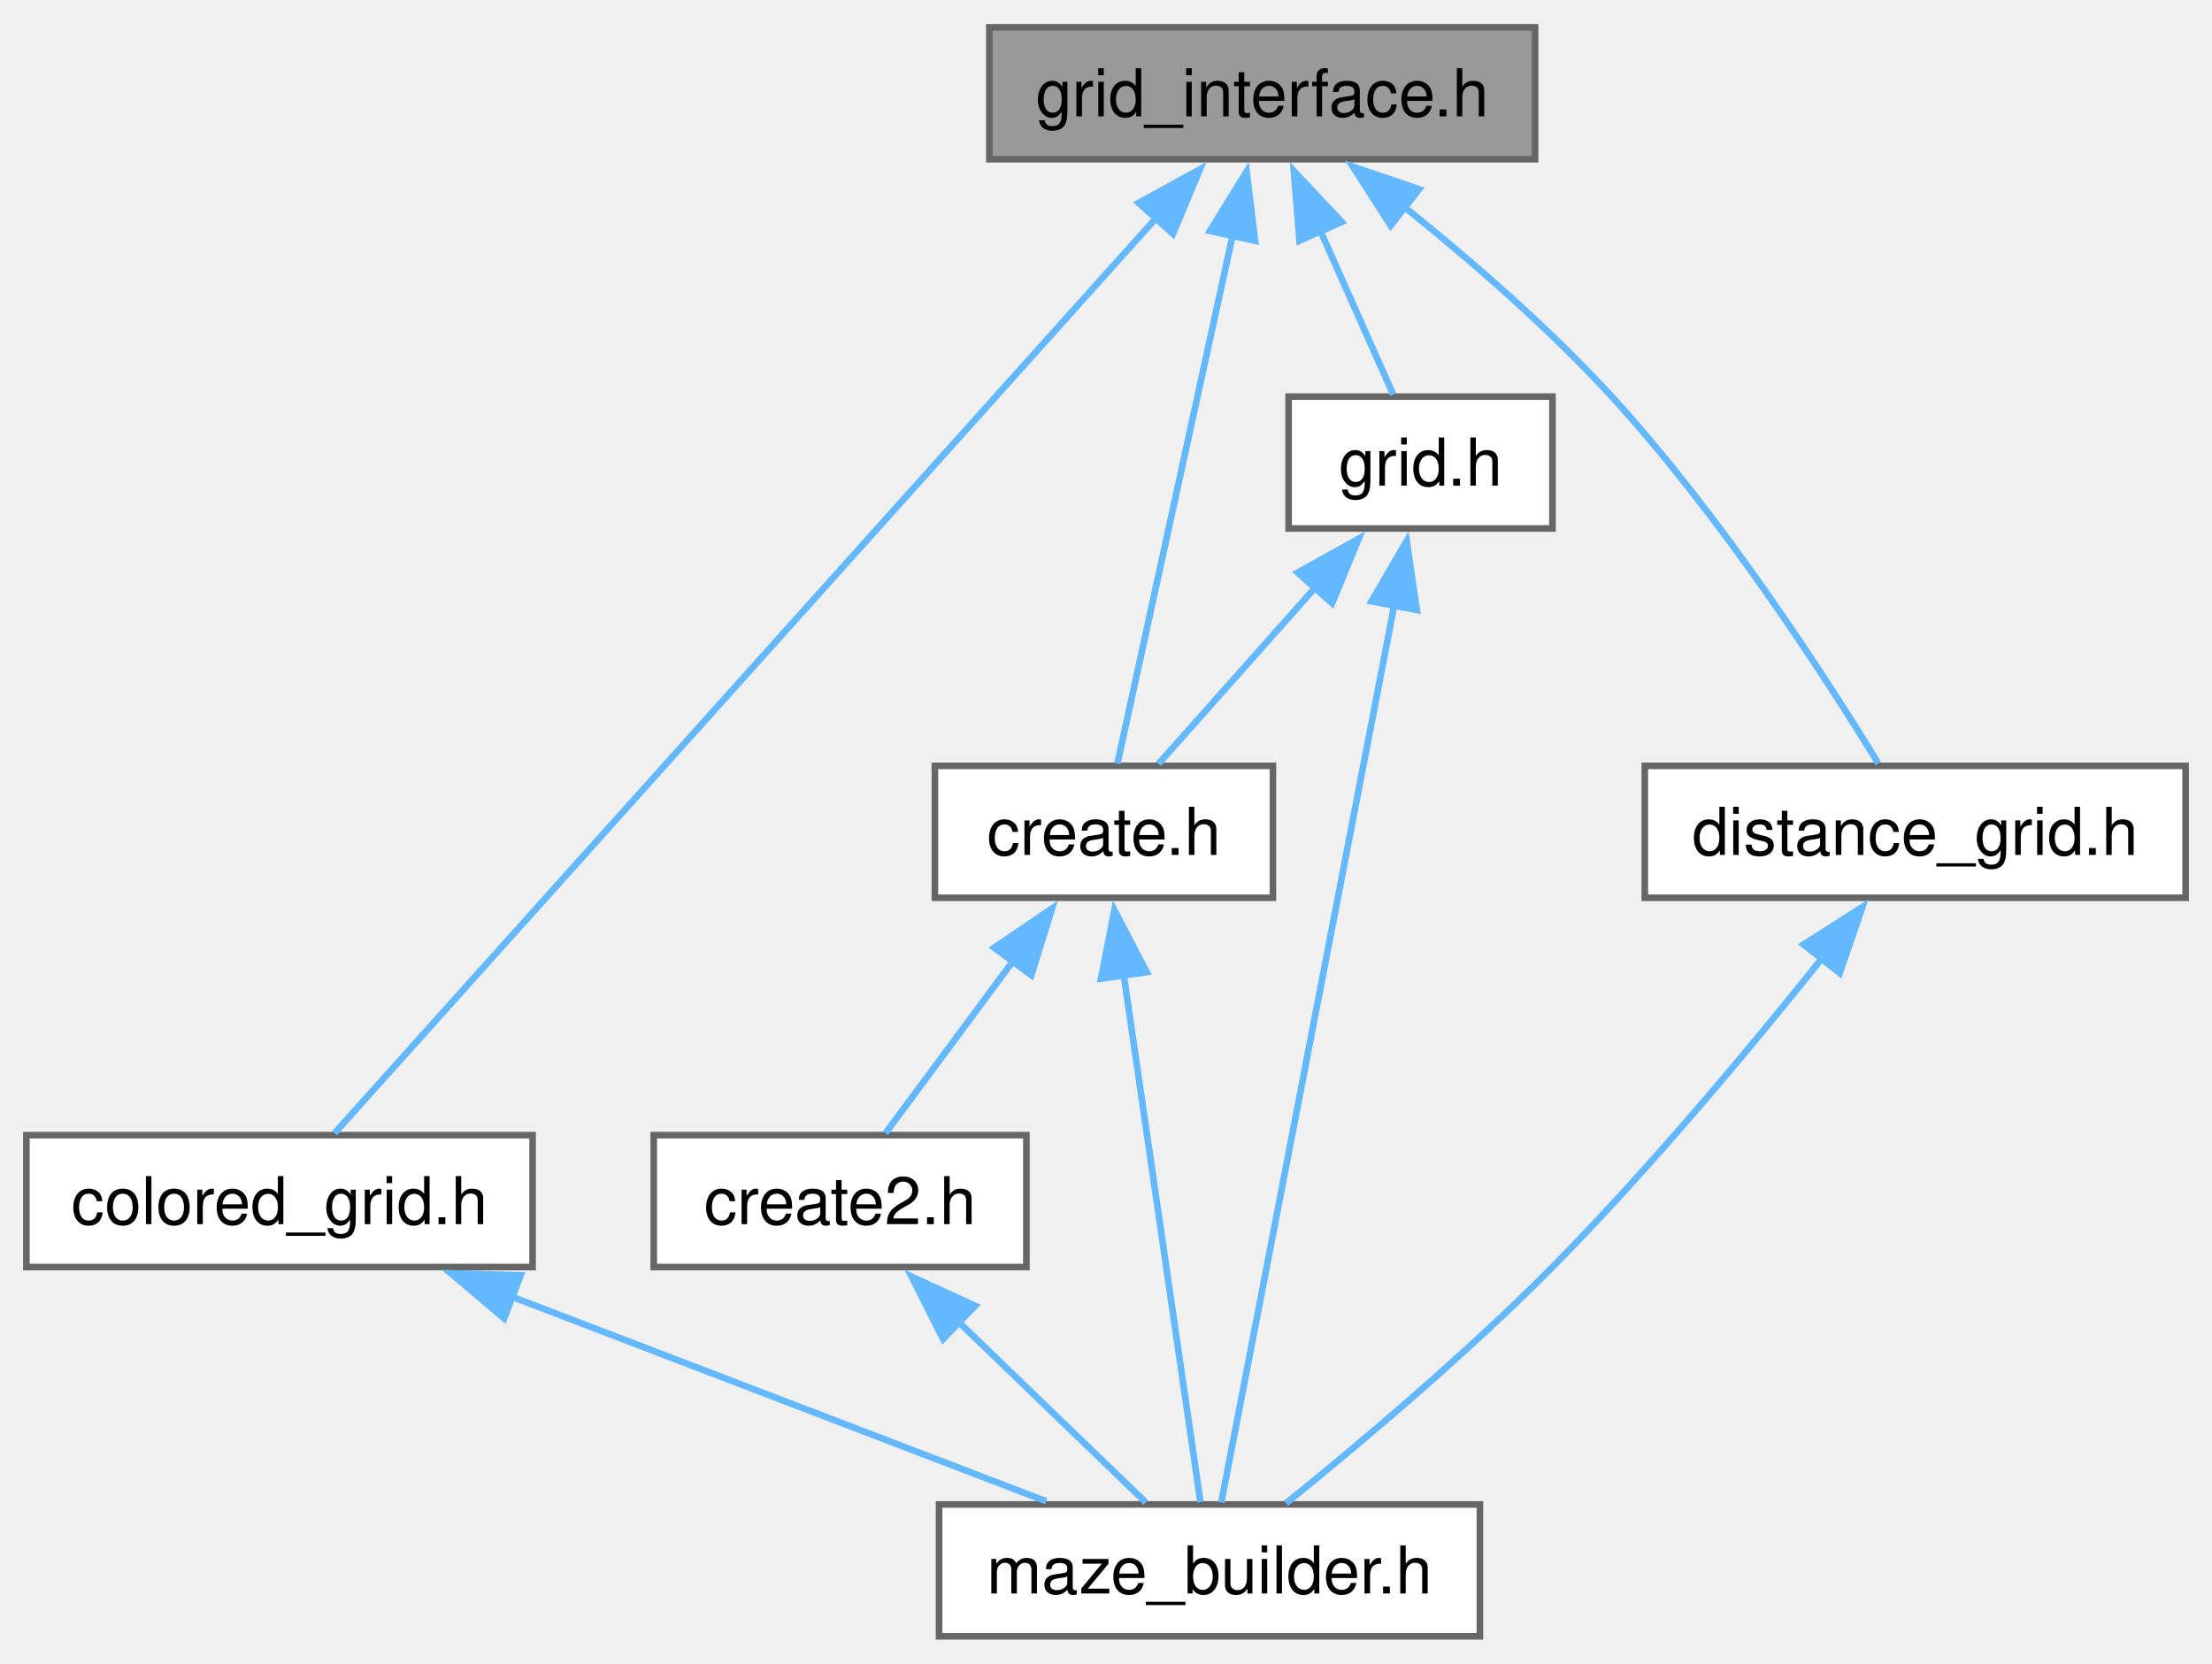
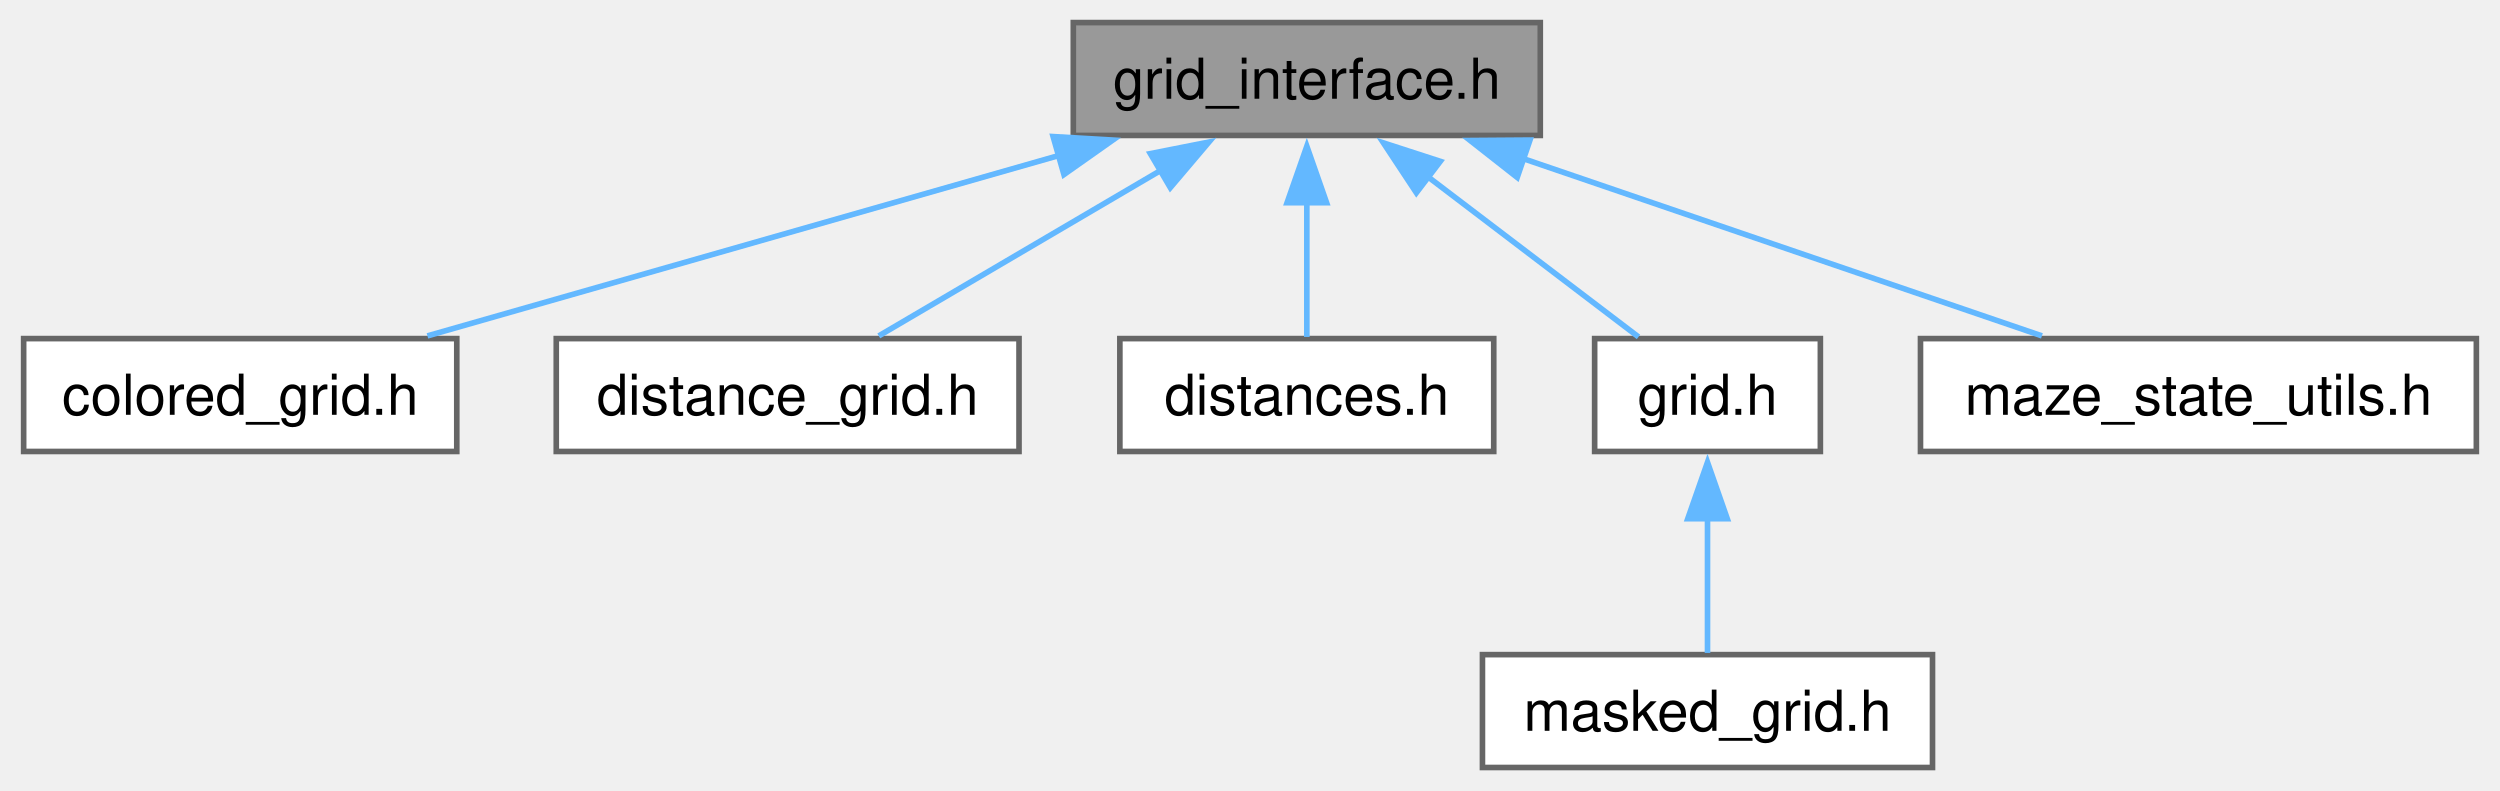
- <svg xmlns="http://www.w3.org/2000/svg" xmlns:xlink="http://www.w3.org/1999/xlink" width="335pt" height="252pt" viewBox="0.00 0.00 335.38 252.00">
-   <g id="graph0" class="graph" transform="scale(1 1) rotate(0) translate(4 248)">
+ <svg xmlns="http://www.w3.org/2000/svg" xmlns:xlink="http://www.w3.org/1999/xlink" width="443pt" height="140pt" viewBox="0.00 0.00 442.62 140.00">
+   <g id="graph0" class="graph" transform="scale(1 1) rotate(0) translate(4 136)">
    <g id="Node000001" class="node">
      <g id="a_Node000001">
        <a xlink:title=" ">
-           <polygon fill="#999999" stroke="#666666" points="228.75,-244 146,-244 146,-224 228.75,-224 228.75,-244" />
-           <text text-anchor="middle" x="187.38" y="-230.5" font-family="Helvetica,sans-Serif" font-size="10.00">grid_interface.h</text>
+           <polygon fill="#999999" stroke="#666666" points="268.75,-132 186,-132 186,-112 268.75,-112 268.75,-132" />
+           <text text-anchor="middle" x="227.38" y="-118.5" font-family="Helvetica,sans-Serif" font-size="10.00">grid_interface.h</text>
        </a>
      </g>
    </g>
    <g id="Node000002" class="node">
      <g id="a_Node000002">
-         <a xlink:href="colored__grid_8h_source.html" target="_top" xlink:title=" ">
+         <a xlink:href="colored__grid_8h.html" target="_top" xlink:title=" ">
          <polygon fill="white" stroke="#666666" points="76.75,-76 0,-76 0,-56 76.75,-56 76.75,-76" />
          <text text-anchor="middle" x="38.38" y="-62.5" font-family="Helvetica,sans-Serif" font-size="10.00">colored_grid.h</text>
        </a>
      </g>
    </g>
    <g id="edge1_Node000001_Node000002" class="edge">
      <g id="a_edge1_Node000001_Node000002">
        <a xlink:title=" ">
-           <path fill="none" stroke="#63b8ff" d="M171.46,-215.27C139.97,-180.18 70.68,-102.99 46.72,-76.3" />
-           <polygon fill="#63b8ff" stroke="#63b8ff" points="168.64,-217.37 177.93,-222.47 173.85,-212.69 168.64,-217.37" />
+           <path fill="none" stroke="#63b8ff" d="M183.39,-108.43C149.24,-98.67 102.62,-85.35 71.55,-76.48" />
+           <polygon fill="#63b8ff" stroke="#63b8ff" points="182.42,-111.8 193,-111.18 184.34,-105.07 182.42,-111.8" />
+         </a>
+       </g>
+     </g>
+     <g id="Node000003" class="node">
+       <g id="a_Node000003">
+         <a xlink:href="distance__grid_8h.html" target="_top" xlink:title=" ">
+           <polygon fill="white" stroke="#666666" points="176.38,-76 94.38,-76 94.38,-56 176.38,-56 176.38,-76" />
+           <text text-anchor="middle" x="135.38" y="-62.5" font-family="Helvetica,sans-Serif" font-size="10.00">distance_grid.h</text>
+         </a>
+       </g>
+     </g>
+     <g id="edge2_Node000001_Node000003" class="edge">
+       <g id="a_edge2_Node000001_Node000003">
+         <a xlink:title=" ">
+           <path fill="none" stroke="#63b8ff" d="M201.5,-105.81C185.45,-96.39 165.33,-84.58 151.53,-76.48" />
+           <polygon fill="#63b8ff" stroke="#63b8ff" points="199.65,-108.78 210.04,-110.83 203.19,-102.75 199.65,-108.78" />
        </a>
      </g>
    </g>
    <g id="Node000004" class="node">
      <g id="a_Node000004">
-         <a xlink:href="create_8h.html" target="_top" xlink:title=" ">
-           <polygon fill="white" stroke="#666666" points="189,-132 137.75,-132 137.75,-112 189,-112 189,-132" />
-           <text text-anchor="middle" x="163.38" y="-118.5" font-family="Helvetica,sans-Serif" font-size="10.00">create.h</text>
+         <a xlink:href="distances_8h.html" target="_top" xlink:title=" ">
+           <polygon fill="white" stroke="#666666" points="260.5,-76 194.25,-76 194.25,-56 260.5,-56 260.5,-76" />
+           <text text-anchor="middle" x="227.38" y="-62.5" font-family="Helvetica,sans-Serif" font-size="10.00">distances.h</text>
        </a>
      </g>
    </g>
    <g id="edge3_Node000001_Node000004" class="edge">
      <g id="a_edge3_Node000001_Node000004">
        <a xlink:title=" ">
-           <path fill="none" stroke="#63b8ff" d="M182.93,-212.64C177.71,-188.72 169.27,-150.03 165.42,-132.35" />
-           <polygon fill="#63b8ff" stroke="#63b8ff" points="179.45,-213.12 185.01,-222.14 186.29,-211.63 179.45,-213.12" />
+           <path fill="none" stroke="#63b8ff" d="M227.38,-100.13C227.38,-91.9 227.38,-82.85 227.38,-76.3" />
+           <polygon fill="#63b8ff" stroke="#63b8ff" points="223.88,-100.08 227.38,-110.08 230.88,-100.08 223.88,-100.08" />
+         </a>
+       </g>
+     </g>
+     <g id="Node000005" class="node">
+       <g id="a_Node000005">
+         <a xlink:href="grid_8h.html" target="_top" xlink:title=" ">
+           <polygon fill="white" stroke="#666666" points="318.38,-76 278.38,-76 278.38,-56 318.38,-56 318.38,-76" />
+           <text text-anchor="middle" x="298.38" y="-62.5" font-family="Helvetica,sans-Serif" font-size="10.00">grid.h</text>
+         </a>
+       </g>
+     </g>
+     <g id="edge4_Node000001_Node000005" class="edge">
+       <g id="a_edge4_Node000001_Node000005">
+         <a xlink:title=" ">
+           <path fill="none" stroke="#63b8ff" d="M248.83,-104.68C261.05,-95.39 275.91,-84.09 286.15,-76.3" />
+           <polygon fill="#63b8ff" stroke="#63b8ff" points="246.79,-101.84 240.95,-110.68 251.03,-107.41 246.79,-101.84" />
+         </a>
+       </g>
+     </g>
+     <g id="Node000007" class="node">
+       <g id="a_Node000007">
+         <a xlink:href="maze__state__utils_8h_source.html" target="_top" xlink:title=" ">
+           <polygon fill="white" stroke="#666666" points="434.62,-76 336.12,-76 336.12,-56 434.62,-56 434.62,-76" />
+           <text text-anchor="middle" x="385.38" y="-62.5" font-family="Helvetica,sans-Serif" font-size="10.00">maze_state_utils.h</text>
+         </a>
+       </g>
+     </g>
+     <g id="edge6_Node000001_Node000007" class="edge">
+       <g id="a_edge6_Node000001_Node000007">
+         <a xlink:title=" ">
+           <path fill="none" stroke="#63b8ff" d="M265.64,-107.92C294.05,-98.21 332.12,-85.2 357.64,-76.48" />
+           <polygon fill="#63b8ff" stroke="#63b8ff" points="264.66,-104.56 256.33,-111.1 266.92,-111.18 264.66,-104.56" />
        </a>
      </g>
    </g>
    <g id="Node000006" class="node">
      <g id="a_Node000006">
-         <a xlink:href="distance__grid_8h.html" target="_top" xlink:title=" ">
-           <polygon fill="white" stroke="#666666" points="327.38,-132 245.38,-132 245.38,-112 327.38,-112 327.38,-132" />
-           <text text-anchor="middle" x="286.38" y="-118.5" font-family="Helvetica,sans-Serif" font-size="10.00">distance_grid.h</text>
+         <a xlink:href="masked__grid_8h.html" target="_top" xlink:title=" ">
+           <polygon fill="white" stroke="#666666" points="338.25,-20 258.5,-20 258.5,0 338.25,0 338.25,-20" />
+           <text text-anchor="middle" x="298.38" y="-6.5" font-family="Helvetica,sans-Serif" font-size="10.00">masked_grid.h</text>
        </a>
      </g>
    </g>
-     <g id="edge7_Node000001_Node000006" class="edge">
-       <g id="a_edge7_Node000001_Node000006">
+     <g id="edge5_Node000005_Node000006" class="edge">
+       <g id="a_edge5_Node000005_Node000006">
        <a xlink:title=" ">
-           <path fill="none" stroke="#63b8ff" d="M208.92,-216.76C219.01,-208.66 230.86,-198.39 240.38,-188 256.99,-169.85 272.74,-145.52 280.79,-132.37" />
-           <polygon fill="#63b8ff" stroke="#63b8ff" points="206.85,-213.94 201.13,-222.86 211.16,-219.45 206.85,-213.94" />
-         </a>
-       </g>
-     </g>
-     <g id="Node000007" class="node">
-       <g id="a_Node000007">
-         <a xlink:href="grid_8h.html" target="_top" xlink:title=" ">
-           <polygon fill="white" stroke="#666666" points="231.38,-188 191.38,-188 191.38,-168 231.38,-168 231.38,-188" />
-           <text text-anchor="middle" x="211.38" y="-174.5" font-family="Helvetica,sans-Serif" font-size="10.00">grid.h</text>
-         </a>
-       </g>
-     </g>
-     <g id="edge9_Node000001_Node000007" class="edge">
-       <g id="a_edge9_Node000001_Node000007">
-         <a xlink:title=" ">
-           <path fill="none" stroke="#63b8ff" d="M196.13,-213.29C199.93,-204.75 204.19,-195.16 207.24,-188.3" />
-           <polygon fill="#63b8ff" stroke="#63b8ff" points="193.03,-211.65 192.17,-222.21 199.43,-214.49 193.03,-211.65" />
-         </a>
-       </g>
-     </g>
-     <g id="Node000003" class="node">
-       <g id="a_Node000003">
-         <a xlink:href="maze__builder_8h.html" target="_top" xlink:title="This file includes all the headers in the maze builder library.">
-           <polygon fill="white" stroke="#666666" points="220.38,-20 138.38,-20 138.38,0 220.38,0 220.38,-20" />
-           <text text-anchor="middle" x="179.38" y="-6.5" font-family="Helvetica,sans-Serif" font-size="10.00">maze_builder.h</text>
-         </a>
-       </g>
-     </g>
-     <g id="edge2_Node000002_Node000003" class="edge">
-       <g id="a_edge2_Node000002_Node000003">
-         <a xlink:title=" ">
-           <path fill="none" stroke="#63b8ff" d="M73.54,-51.53C98.78,-41.87 132.15,-29.08 154.62,-20.48" />
-           <polygon fill="#63b8ff" stroke="#63b8ff" points="72.44,-48.21 64.35,-55.05 74.94,-54.74 72.44,-48.21" />
-         </a>
-       </g>
-     </g>
-     <g id="edge6_Node000004_Node000003" class="edge">
-       <g id="a_edge6_Node000004_Node000003">
-         <a xlink:title=" ">
-           <path fill="none" stroke="#63b8ff" d="M166.38,-100.31C169.87,-76.36 175.45,-37.95 178.01,-20.35" />
-           <polygon fill="#63b8ff" stroke="#63b8ff" points="162.93,-99.72 164.96,-110.12 169.86,-100.73 162.93,-99.72" />
-         </a>
-       </g>
-     </g>
-     <g id="Node000005" class="node">
-       <g id="a_Node000005">
-         <a xlink:href="create2_8h.html" target="_top" xlink:title=" ">
-           <polygon fill="white" stroke="#666666" points="151.62,-76 95.12,-76 95.12,-56 151.62,-56 151.62,-76" />
-           <text text-anchor="middle" x="123.38" y="-62.5" font-family="Helvetica,sans-Serif" font-size="10.00">create2.h</text>
-         </a>
-       </g>
-     </g>
-     <g id="edge4_Node000004_Node000005" class="edge">
-       <g id="a_edge4_Node000004_Node000005">
-         <a xlink:title=" ">
-           <path fill="none" stroke="#63b8ff" d="M149.62,-102.44C143.09,-93.62 135.57,-83.47 130.26,-76.3" />
-           <polygon fill="#63b8ff" stroke="#63b8ff" points="146.74,-104.43 155.51,-110.38 152.37,-100.26 146.74,-104.43" />
-         </a>
-       </g>
-     </g>
-     <g id="edge5_Node000005_Node000003" class="edge">
-       <g id="a_edge5_Node000005_Node000003">
-         <a xlink:title=" ">
-           <path fill="none" stroke="#63b8ff" d="M141.16,-47.85C150.63,-38.72 161.9,-27.86 169.73,-20.3" />
-           <polygon fill="#63b8ff" stroke="#63b8ff" points="138.99,-45.08 134.22,-54.54 143.85,-50.12 138.99,-45.08" />
-         </a>
-       </g>
-     </g>
-     <g id="edge8_Node000006_Node000003" class="edge">
-       <g id="a_edge8_Node000006_Node000003">
-         <a xlink:title=" ">
-           <path fill="none" stroke="#63b8ff" d="M272.43,-103.04C261.71,-89.61 246.26,-71.05 231.38,-56 218.28,-42.76 201.83,-28.94 190.98,-20.17" />
-           <polygon fill="#63b8ff" stroke="#63b8ff" points="269.45,-104.91 278.38,-110.6 274.94,-100.58 269.45,-104.91" />
-         </a>
-       </g>
-     </g>
-     <g id="edge11_Node000007_Node000003" class="edge">
-       <g id="a_edge11_Node000007_Node000003">
-         <a xlink:title=" ">
-           <path fill="none" stroke="#63b8ff" d="M207.42,-156.5C200.44,-120.27 186.18,-46.31 181.17,-20.3" />
-           <polygon fill="#63b8ff" stroke="#63b8ff" points="203.95,-156.96 209.28,-166.11 210.82,-155.63 203.95,-156.96" />
-         </a>
-       </g>
-     </g>
-     <g id="edge10_Node000007_Node000004" class="edge">
-       <g id="a_edge10_Node000007_Node000004">
-         <a xlink:title=" ">
-           <path fill="none" stroke="#63b8ff" d="M195.38,-159C187.43,-150.06 178.15,-139.62 171.64,-132.3" />
-           <polygon fill="#63b8ff" stroke="#63b8ff" points="192.75,-161.31 202.01,-166.46 197.98,-156.66 192.75,-161.31" />
+           <path fill="none" stroke="#63b8ff" d="M298.38,-44.13C298.38,-35.9 298.38,-26.85 298.38,-20.3" />
+           <polygon fill="#63b8ff" stroke="#63b8ff" points="294.88,-44.08 298.38,-54.08 301.88,-44.08 294.88,-44.08" />
        </a>
      </g>
    </g>
  </g>
</svg>
